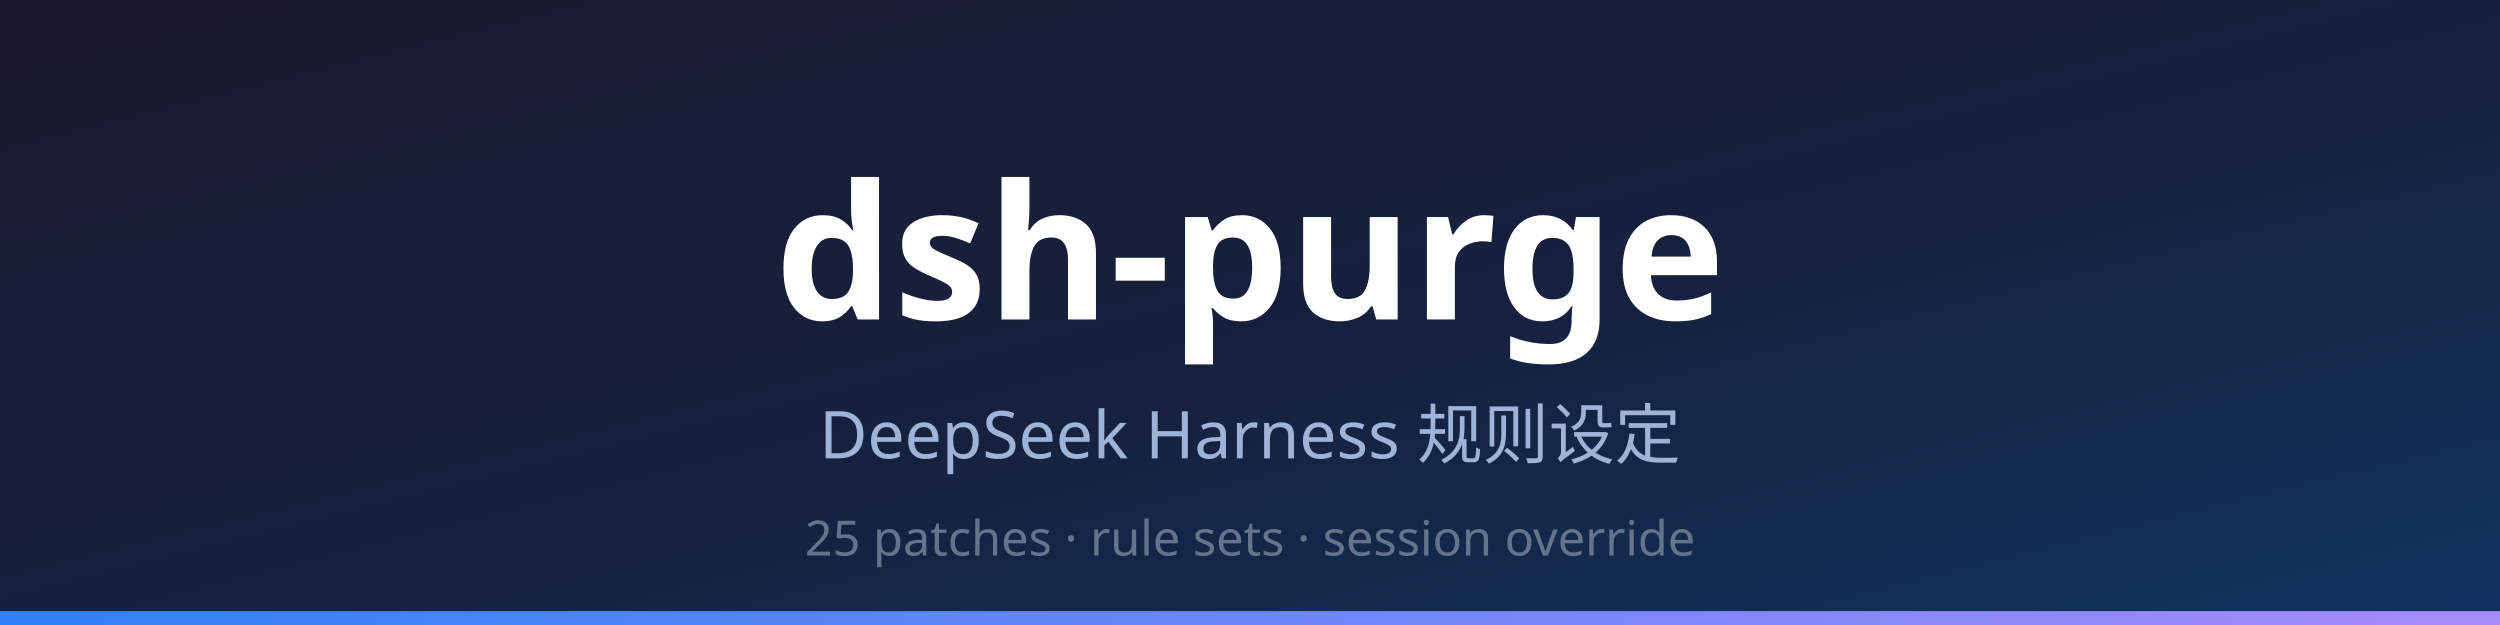
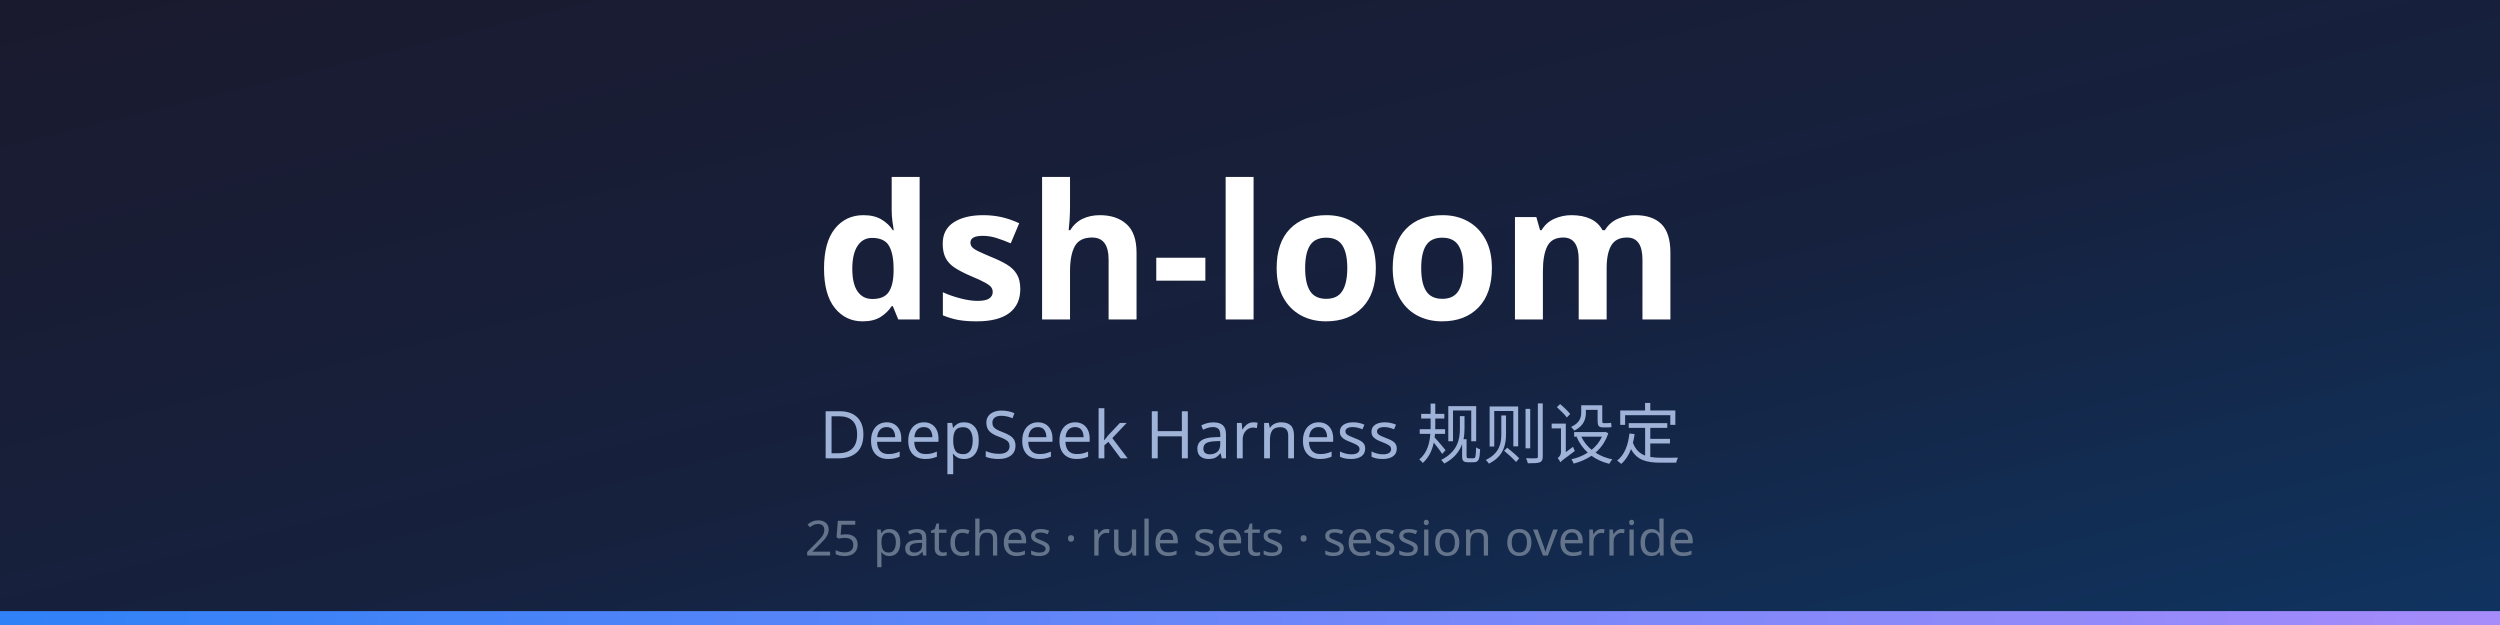
<svg xmlns="http://www.w3.org/2000/svg" width="720" height="180" viewBox="0 0 720 180">
  <defs>
    <linearGradient id="bg" x1="0" y1="0" x2="1" y2="1">
      <stop offset="0%" stop-color="#1a1a2e" />
      <stop offset="55%" stop-color="#16213e" />
      <stop offset="100%" stop-color="#0f3460" />
    </linearGradient>
    <linearGradient id="accent" x1="0" y1="0" x2="1" y2="0">
      <stop offset="0%" stop-color="#2f81f7" />
      <stop offset="100%" stop-color="#a78bfa" />
    </linearGradient>
  </defs>
  <rect width="720" height="180" fill="url(#bg)" />
  <rect x="0" y="176" width="720" height="4" fill="url(#accent)" />
-   <text x="360" y="92" font-family="'Segoe UI', system-ui, sans-serif" font-size="54" font-weight="700" fill="#ffffff" text-anchor="middle">dsh-purge</text>
+   <text x="360" y="92" font-family="'Segoe UI', system-ui, sans-serif" font-size="54" font-weight="700" fill="#ffffff" text-anchor="middle">dsh-loom</text>
  <text x="360" y="132" font-family="'Segoe UI', system-ui, sans-serif" font-size="19" fill="#9fb3d8" text-anchor="middle">DeepSeek Harness 规则设定</text>
  <text x="360" y="160" font-family="'Segoe UI', system-ui, sans-serif" font-size="14" fill="#64748b" text-anchor="middle">25 patches · rule sets · session override</text>
</svg>
